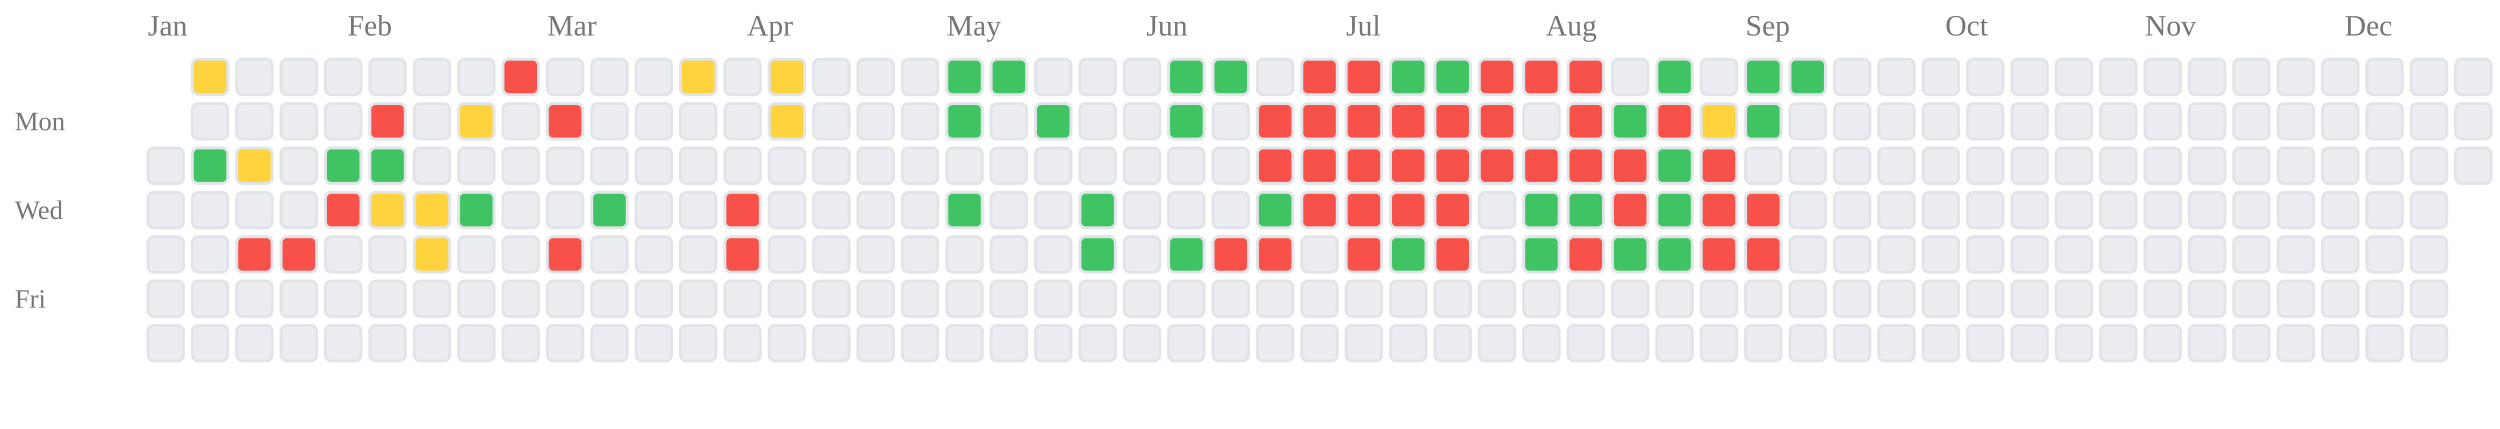
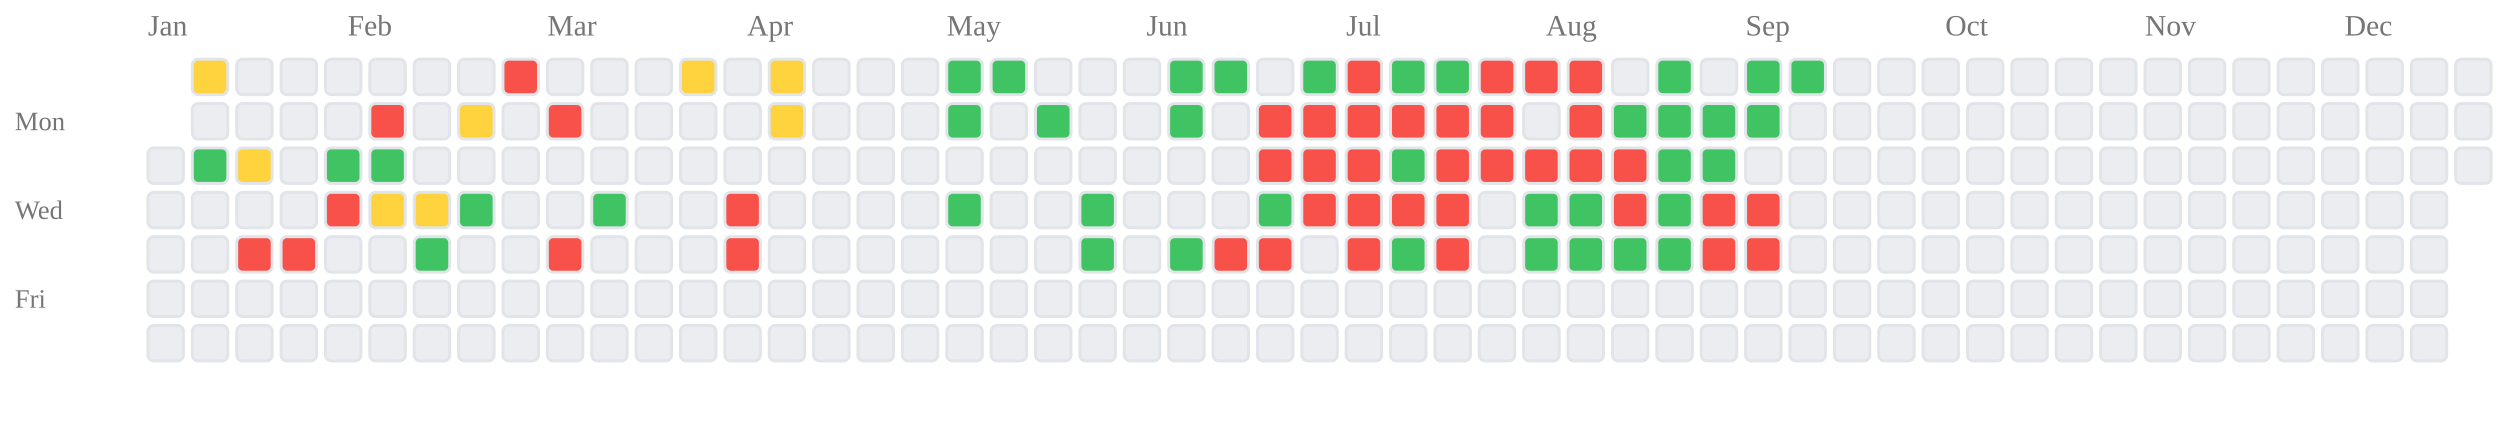
<svg xmlns="http://www.w3.org/2000/svg" width="845" height="145">
  <style>
        .month { font-size: 10px; fill: #767676; }
        .day { font-size: 9px; fill: #767676; }
        .cell { stroke: #e1e4e8; stroke-width: 1; }
        .cell-profit { fill: #40c463; }
        .cell-loss { fill: #f85149; }
        .cell-breakeven { fill: #ffd33d; }
        .cell-empty { fill: #ebedf0; }
    </style>
  <text x="50.0" y="12" class="month">Jan</text>
  <text x="117.5" y="12" class="month">Feb</text>
  <text x="185.0" y="12" class="month">Mar</text>
  <text x="252.5" y="12" class="month">Apr</text>
  <text x="320.0" y="12" class="month">May</text>
  <text x="387.5" y="12" class="month">Jun</text>
  <text x="455.0" y="12" class="month">Jul</text>
  <text x="522.5" y="12" class="month">Aug</text>
  <text x="590.0" y="12" class="month">Sep</text>
  <text x="657.5" y="12" class="month">Oct</text>
  <text x="725.0" y="12" class="month">Nov</text>
  <text x="792.5" y="12" class="month">Dec</text>
  <text x="5" y="44" class="day">Mon</text>
  <text x="5" y="74" class="day">Wed</text>
  <text x="5" y="104" class="day">Fri</text>
  <rect x="50" y="50" width="12" height="12" class="cell cell-empty" rx="2" ry="2" />
  <rect x="50" y="65" width="12" height="12" class="cell cell-empty" rx="2" ry="2" />
  <rect x="50" y="80" width="12" height="12" class="cell cell-empty" rx="2" ry="2" />
  <rect x="50" y="95" width="12" height="12" class="cell cell-empty" rx="2" ry="2" />
  <rect x="50" y="110" width="12" height="12" class="cell cell-empty" rx="2" ry="2" />
  <rect x="65" y="20" width="12" height="12" class="cell cell-breakeven" rx="2" ry="2" />
  <rect x="65" y="35" width="12" height="12" class="cell cell-empty" rx="2" ry="2" />
  <rect x="65" y="50" width="12" height="12" class="cell cell-profit" rx="2" ry="2" />
  <rect x="65" y="65" width="12" height="12" class="cell cell-empty" rx="2" ry="2" />
  <rect x="65" y="80" width="12" height="12" class="cell cell-empty" rx="2" ry="2" />
  <rect x="65" y="95" width="12" height="12" class="cell cell-empty" rx="2" ry="2" />
  <rect x="65" y="110" width="12" height="12" class="cell cell-empty" rx="2" ry="2" />
  <rect x="80" y="20" width="12" height="12" class="cell cell-empty" rx="2" ry="2" />
  <rect x="80" y="35" width="12" height="12" class="cell cell-empty" rx="2" ry="2" />
  <rect x="80" y="50" width="12" height="12" class="cell cell-breakeven" rx="2" ry="2" />
  <rect x="80" y="65" width="12" height="12" class="cell cell-empty" rx="2" ry="2" />
  <rect x="80" y="80" width="12" height="12" class="cell cell-loss" rx="2" ry="2" />
  <rect x="80" y="95" width="12" height="12" class="cell cell-empty" rx="2" ry="2" />
  <rect x="80" y="110" width="12" height="12" class="cell cell-empty" rx="2" ry="2" />
  <rect x="95" y="20" width="12" height="12" class="cell cell-empty" rx="2" ry="2" />
  <rect x="95" y="35" width="12" height="12" class="cell cell-empty" rx="2" ry="2" />
  <rect x="95" y="50" width="12" height="12" class="cell cell-empty" rx="2" ry="2" />
  <rect x="95" y="65" width="12" height="12" class="cell cell-empty" rx="2" ry="2" />
  <rect x="95" y="80" width="12" height="12" class="cell cell-loss" rx="2" ry="2" />
  <rect x="95" y="95" width="12" height="12" class="cell cell-empty" rx="2" ry="2" />
  <rect x="95" y="110" width="12" height="12" class="cell cell-empty" rx="2" ry="2" />
  <rect x="110" y="20" width="12" height="12" class="cell cell-empty" rx="2" ry="2" />
  <rect x="110" y="35" width="12" height="12" class="cell cell-empty" rx="2" ry="2" />
  <rect x="110" y="50" width="12" height="12" class="cell cell-profit" rx="2" ry="2" />
  <rect x="110" y="65" width="12" height="12" class="cell cell-loss" rx="2" ry="2" />
  <rect x="110" y="80" width="12" height="12" class="cell cell-empty" rx="2" ry="2" />
  <rect x="110" y="95" width="12" height="12" class="cell cell-empty" rx="2" ry="2" />
  <rect x="110" y="110" width="12" height="12" class="cell cell-empty" rx="2" ry="2" />
  <rect x="125" y="20" width="12" height="12" class="cell cell-empty" rx="2" ry="2" />
  <rect x="125" y="35" width="12" height="12" class="cell cell-loss" rx="2" ry="2" />
  <rect x="125" y="50" width="12" height="12" class="cell cell-profit" rx="2" ry="2" />
  <rect x="125" y="65" width="12" height="12" class="cell cell-breakeven" rx="2" ry="2" />
  <rect x="125" y="80" width="12" height="12" class="cell cell-empty" rx="2" ry="2" />
  <rect x="125" y="95" width="12" height="12" class="cell cell-empty" rx="2" ry="2" />
  <rect x="125" y="110" width="12" height="12" class="cell cell-empty" rx="2" ry="2" />
  <rect x="140" y="20" width="12" height="12" class="cell cell-empty" rx="2" ry="2" />
  <rect x="140" y="35" width="12" height="12" class="cell cell-empty" rx="2" ry="2" />
  <rect x="140" y="50" width="12" height="12" class="cell cell-empty" rx="2" ry="2" />
  <rect x="140" y="65" width="12" height="12" class="cell cell-breakeven" rx="2" ry="2" />
-   <rect x="140" y="80" width="12" height="12" class="cell cell-breakeven" rx="2" ry="2" />
+   <rect x="140" y="80" width="12" height="12" class="cell cell-profit" rx="2" ry="2" />
  <rect x="140" y="95" width="12" height="12" class="cell cell-empty" rx="2" ry="2" />
  <rect x="140" y="110" width="12" height="12" class="cell cell-empty" rx="2" ry="2" />
  <rect x="155" y="20" width="12" height="12" class="cell cell-empty" rx="2" ry="2" />
  <rect x="155" y="35" width="12" height="12" class="cell cell-breakeven" rx="2" ry="2" />
  <rect x="155" y="50" width="12" height="12" class="cell cell-empty" rx="2" ry="2" />
  <rect x="155" y="65" width="12" height="12" class="cell cell-profit" rx="2" ry="2" />
  <rect x="155" y="80" width="12" height="12" class="cell cell-empty" rx="2" ry="2" />
  <rect x="155" y="95" width="12" height="12" class="cell cell-empty" rx="2" ry="2" />
  <rect x="155" y="110" width="12" height="12" class="cell cell-empty" rx="2" ry="2" />
  <rect x="170" y="20" width="12" height="12" class="cell cell-loss" rx="2" ry="2" />
  <rect x="170" y="35" width="12" height="12" class="cell cell-empty" rx="2" ry="2" />
  <rect x="170" y="50" width="12" height="12" class="cell cell-empty" rx="2" ry="2" />
  <rect x="170" y="65" width="12" height="12" class="cell cell-empty" rx="2" ry="2" />
  <rect x="170" y="80" width="12" height="12" class="cell cell-empty" rx="2" ry="2" />
  <rect x="170" y="95" width="12" height="12" class="cell cell-empty" rx="2" ry="2" />
  <rect x="170" y="110" width="12" height="12" class="cell cell-empty" rx="2" ry="2" />
  <rect x="185" y="20" width="12" height="12" class="cell cell-empty" rx="2" ry="2" />
  <rect x="185" y="35" width="12" height="12" class="cell cell-loss" rx="2" ry="2" />
  <rect x="185" y="50" width="12" height="12" class="cell cell-empty" rx="2" ry="2" />
  <rect x="185" y="65" width="12" height="12" class="cell cell-empty" rx="2" ry="2" />
  <rect x="185" y="80" width="12" height="12" class="cell cell-loss" rx="2" ry="2" />
  <rect x="185" y="95" width="12" height="12" class="cell cell-empty" rx="2" ry="2" />
  <rect x="185" y="110" width="12" height="12" class="cell cell-empty" rx="2" ry="2" />
  <rect x="200" y="20" width="12" height="12" class="cell cell-empty" rx="2" ry="2" />
  <rect x="200" y="35" width="12" height="12" class="cell cell-empty" rx="2" ry="2" />
  <rect x="200" y="50" width="12" height="12" class="cell cell-empty" rx="2" ry="2" />
  <rect x="200" y="65" width="12" height="12" class="cell cell-profit" rx="2" ry="2" />
  <rect x="200" y="80" width="12" height="12" class="cell cell-empty" rx="2" ry="2" />
  <rect x="200" y="95" width="12" height="12" class="cell cell-empty" rx="2" ry="2" />
  <rect x="200" y="110" width="12" height="12" class="cell cell-empty" rx="2" ry="2" />
  <rect x="215" y="20" width="12" height="12" class="cell cell-empty" rx="2" ry="2" />
  <rect x="215" y="35" width="12" height="12" class="cell cell-empty" rx="2" ry="2" />
  <rect x="215" y="50" width="12" height="12" class="cell cell-empty" rx="2" ry="2" />
  <rect x="215" y="65" width="12" height="12" class="cell cell-empty" rx="2" ry="2" />
  <rect x="215" y="80" width="12" height="12" class="cell cell-empty" rx="2" ry="2" />
  <rect x="215" y="95" width="12" height="12" class="cell cell-empty" rx="2" ry="2" />
  <rect x="215" y="110" width="12" height="12" class="cell cell-empty" rx="2" ry="2" />
  <rect x="230" y="20" width="12" height="12" class="cell cell-breakeven" rx="2" ry="2" />
  <rect x="230" y="35" width="12" height="12" class="cell cell-empty" rx="2" ry="2" />
  <rect x="230" y="50" width="12" height="12" class="cell cell-empty" rx="2" ry="2" />
  <rect x="230" y="65" width="12" height="12" class="cell cell-empty" rx="2" ry="2" />
  <rect x="230" y="80" width="12" height="12" class="cell cell-empty" rx="2" ry="2" />
  <rect x="230" y="95" width="12" height="12" class="cell cell-empty" rx="2" ry="2" />
  <rect x="230" y="110" width="12" height="12" class="cell cell-empty" rx="2" ry="2" />
  <rect x="245" y="20" width="12" height="12" class="cell cell-empty" rx="2" ry="2" />
  <rect x="245" y="35" width="12" height="12" class="cell cell-empty" rx="2" ry="2" />
  <rect x="245" y="50" width="12" height="12" class="cell cell-empty" rx="2" ry="2" />
  <rect x="245" y="65" width="12" height="12" class="cell cell-loss" rx="2" ry="2" />
  <rect x="245" y="80" width="12" height="12" class="cell cell-loss" rx="2" ry="2" />
  <rect x="245" y="95" width="12" height="12" class="cell cell-empty" rx="2" ry="2" />
  <rect x="245" y="110" width="12" height="12" class="cell cell-empty" rx="2" ry="2" />
  <rect x="260" y="20" width="12" height="12" class="cell cell-breakeven" rx="2" ry="2" />
  <rect x="260" y="35" width="12" height="12" class="cell cell-breakeven" rx="2" ry="2" />
  <rect x="260" y="50" width="12" height="12" class="cell cell-empty" rx="2" ry="2" />
  <rect x="260" y="65" width="12" height="12" class="cell cell-empty" rx="2" ry="2" />
  <rect x="260" y="80" width="12" height="12" class="cell cell-empty" rx="2" ry="2" />
  <rect x="260" y="95" width="12" height="12" class="cell cell-empty" rx="2" ry="2" />
  <rect x="260" y="110" width="12" height="12" class="cell cell-empty" rx="2" ry="2" />
  <rect x="275" y="20" width="12" height="12" class="cell cell-empty" rx="2" ry="2" />
  <rect x="275" y="35" width="12" height="12" class="cell cell-empty" rx="2" ry="2" />
  <rect x="275" y="50" width="12" height="12" class="cell cell-empty" rx="2" ry="2" />
  <rect x="275" y="65" width="12" height="12" class="cell cell-empty" rx="2" ry="2" />
  <rect x="275" y="80" width="12" height="12" class="cell cell-empty" rx="2" ry="2" />
  <rect x="275" y="95" width="12" height="12" class="cell cell-empty" rx="2" ry="2" />
  <rect x="275" y="110" width="12" height="12" class="cell cell-empty" rx="2" ry="2" />
  <rect x="290" y="20" width="12" height="12" class="cell cell-empty" rx="2" ry="2" />
  <rect x="290" y="35" width="12" height="12" class="cell cell-empty" rx="2" ry="2" />
  <rect x="290" y="50" width="12" height="12" class="cell cell-empty" rx="2" ry="2" />
  <rect x="290" y="65" width="12" height="12" class="cell cell-empty" rx="2" ry="2" />
  <rect x="290" y="80" width="12" height="12" class="cell cell-empty" rx="2" ry="2" />
  <rect x="290" y="95" width="12" height="12" class="cell cell-empty" rx="2" ry="2" />
  <rect x="290" y="110" width="12" height="12" class="cell cell-empty" rx="2" ry="2" />
  <rect x="305" y="20" width="12" height="12" class="cell cell-empty" rx="2" ry="2" />
  <rect x="305" y="35" width="12" height="12" class="cell cell-empty" rx="2" ry="2" />
  <rect x="305" y="50" width="12" height="12" class="cell cell-empty" rx="2" ry="2" />
  <rect x="305" y="65" width="12" height="12" class="cell cell-empty" rx="2" ry="2" />
  <rect x="305" y="80" width="12" height="12" class="cell cell-empty" rx="2" ry="2" />
  <rect x="305" y="95" width="12" height="12" class="cell cell-empty" rx="2" ry="2" />
  <rect x="305" y="110" width="12" height="12" class="cell cell-empty" rx="2" ry="2" />
  <rect x="320" y="20" width="12" height="12" class="cell cell-profit" rx="2" ry="2" />
  <rect x="320" y="35" width="12" height="12" class="cell cell-profit" rx="2" ry="2" />
  <rect x="320" y="50" width="12" height="12" class="cell cell-empty" rx="2" ry="2" />
  <rect x="320" y="65" width="12" height="12" class="cell cell-profit" rx="2" ry="2" />
  <rect x="320" y="80" width="12" height="12" class="cell cell-empty" rx="2" ry="2" />
  <rect x="320" y="95" width="12" height="12" class="cell cell-empty" rx="2" ry="2" />
  <rect x="320" y="110" width="12" height="12" class="cell cell-empty" rx="2" ry="2" />
  <rect x="335" y="20" width="12" height="12" class="cell cell-profit" rx="2" ry="2" />
  <rect x="335" y="35" width="12" height="12" class="cell cell-empty" rx="2" ry="2" />
  <rect x="335" y="50" width="12" height="12" class="cell cell-empty" rx="2" ry="2" />
  <rect x="335" y="65" width="12" height="12" class="cell cell-empty" rx="2" ry="2" />
  <rect x="335" y="80" width="12" height="12" class="cell cell-empty" rx="2" ry="2" />
  <rect x="335" y="95" width="12" height="12" class="cell cell-empty" rx="2" ry="2" />
  <rect x="335" y="110" width="12" height="12" class="cell cell-empty" rx="2" ry="2" />
  <rect x="350" y="20" width="12" height="12" class="cell cell-empty" rx="2" ry="2" />
  <rect x="350" y="35" width="12" height="12" class="cell cell-profit" rx="2" ry="2" />
  <rect x="350" y="50" width="12" height="12" class="cell cell-empty" rx="2" ry="2" />
  <rect x="350" y="65" width="12" height="12" class="cell cell-empty" rx="2" ry="2" />
  <rect x="350" y="80" width="12" height="12" class="cell cell-empty" rx="2" ry="2" />
  <rect x="350" y="95" width="12" height="12" class="cell cell-empty" rx="2" ry="2" />
  <rect x="350" y="110" width="12" height="12" class="cell cell-empty" rx="2" ry="2" />
  <rect x="365" y="20" width="12" height="12" class="cell cell-empty" rx="2" ry="2" />
  <rect x="365" y="35" width="12" height="12" class="cell cell-empty" rx="2" ry="2" />
  <rect x="365" y="50" width="12" height="12" class="cell cell-empty" rx="2" ry="2" />
  <rect x="365" y="65" width="12" height="12" class="cell cell-profit" rx="2" ry="2" />
  <rect x="365" y="80" width="12" height="12" class="cell cell-profit" rx="2" ry="2" />
  <rect x="365" y="95" width="12" height="12" class="cell cell-empty" rx="2" ry="2" />
  <rect x="365" y="110" width="12" height="12" class="cell cell-empty" rx="2" ry="2" />
  <rect x="380" y="20" width="12" height="12" class="cell cell-empty" rx="2" ry="2" />
  <rect x="380" y="35" width="12" height="12" class="cell cell-empty" rx="2" ry="2" />
  <rect x="380" y="50" width="12" height="12" class="cell cell-empty" rx="2" ry="2" />
  <rect x="380" y="65" width="12" height="12" class="cell cell-empty" rx="2" ry="2" />
  <rect x="380" y="80" width="12" height="12" class="cell cell-empty" rx="2" ry="2" />
  <rect x="380" y="95" width="12" height="12" class="cell cell-empty" rx="2" ry="2" />
  <rect x="380" y="110" width="12" height="12" class="cell cell-empty" rx="2" ry="2" />
  <rect x="395" y="20" width="12" height="12" class="cell cell-profit" rx="2" ry="2" />
  <rect x="395" y="35" width="12" height="12" class="cell cell-profit" rx="2" ry="2" />
  <rect x="395" y="50" width="12" height="12" class="cell cell-empty" rx="2" ry="2" />
  <rect x="395" y="65" width="12" height="12" class="cell cell-empty" rx="2" ry="2" />
  <rect x="395" y="80" width="12" height="12" class="cell cell-profit" rx="2" ry="2" />
  <rect x="395" y="95" width="12" height="12" class="cell cell-empty" rx="2" ry="2" />
  <rect x="395" y="110" width="12" height="12" class="cell cell-empty" rx="2" ry="2" />
  <rect x="410" y="20" width="12" height="12" class="cell cell-profit" rx="2" ry="2" />
  <rect x="410" y="35" width="12" height="12" class="cell cell-empty" rx="2" ry="2" />
  <rect x="410" y="50" width="12" height="12" class="cell cell-empty" rx="2" ry="2" />
  <rect x="410" y="65" width="12" height="12" class="cell cell-empty" rx="2" ry="2" />
  <rect x="410" y="80" width="12" height="12" class="cell cell-loss" rx="2" ry="2" />
  <rect x="410" y="95" width="12" height="12" class="cell cell-empty" rx="2" ry="2" />
  <rect x="410" y="110" width="12" height="12" class="cell cell-empty" rx="2" ry="2" />
  <rect x="425" y="20" width="12" height="12" class="cell cell-empty" rx="2" ry="2" />
  <rect x="425" y="35" width="12" height="12" class="cell cell-loss" rx="2" ry="2" />
  <rect x="425" y="50" width="12" height="12" class="cell cell-loss" rx="2" ry="2" />
  <rect x="425" y="65" width="12" height="12" class="cell cell-profit" rx="2" ry="2" />
  <rect x="425" y="80" width="12" height="12" class="cell cell-loss" rx="2" ry="2" />
  <rect x="425" y="95" width="12" height="12" class="cell cell-empty" rx="2" ry="2" />
  <rect x="425" y="110" width="12" height="12" class="cell cell-empty" rx="2" ry="2" />
-   <rect x="440" y="20" width="12" height="12" class="cell cell-loss" rx="2" ry="2" />
+   <rect x="440" y="20" width="12" height="12" class="cell cell-profit" rx="2" ry="2" />
  <rect x="440" y="35" width="12" height="12" class="cell cell-loss" rx="2" ry="2" />
  <rect x="440" y="50" width="12" height="12" class="cell cell-loss" rx="2" ry="2" />
  <rect x="440" y="65" width="12" height="12" class="cell cell-loss" rx="2" ry="2" />
  <rect x="440" y="80" width="12" height="12" class="cell cell-empty" rx="2" ry="2" />
  <rect x="440" y="95" width="12" height="12" class="cell cell-empty" rx="2" ry="2" />
  <rect x="440" y="110" width="12" height="12" class="cell cell-empty" rx="2" ry="2" />
  <rect x="455" y="20" width="12" height="12" class="cell cell-loss" rx="2" ry="2" />
  <rect x="455" y="35" width="12" height="12" class="cell cell-loss" rx="2" ry="2" />
  <rect x="455" y="50" width="12" height="12" class="cell cell-loss" rx="2" ry="2" />
  <rect x="455" y="65" width="12" height="12" class="cell cell-loss" rx="2" ry="2" />
  <rect x="455" y="80" width="12" height="12" class="cell cell-loss" rx="2" ry="2" />
  <rect x="455" y="95" width="12" height="12" class="cell cell-empty" rx="2" ry="2" />
  <rect x="455" y="110" width="12" height="12" class="cell cell-empty" rx="2" ry="2" />
  <rect x="470" y="20" width="12" height="12" class="cell cell-profit" rx="2" ry="2" />
  <rect x="470" y="35" width="12" height="12" class="cell cell-loss" rx="2" ry="2" />
-   <rect x="470" y="50" width="12" height="12" class="cell cell-loss" rx="2" ry="2" />
+   <rect x="470" y="50" width="12" height="12" class="cell cell-profit" rx="2" ry="2" />
  <rect x="470" y="65" width="12" height="12" class="cell cell-loss" rx="2" ry="2" />
  <rect x="470" y="80" width="12" height="12" class="cell cell-profit" rx="2" ry="2" />
  <rect x="470" y="95" width="12" height="12" class="cell cell-empty" rx="2" ry="2" />
  <rect x="470" y="110" width="12" height="12" class="cell cell-empty" rx="2" ry="2" />
  <rect x="485" y="20" width="12" height="12" class="cell cell-profit" rx="2" ry="2" />
  <rect x="485" y="35" width="12" height="12" class="cell cell-loss" rx="2" ry="2" />
  <rect x="485" y="50" width="12" height="12" class="cell cell-loss" rx="2" ry="2" />
  <rect x="485" y="65" width="12" height="12" class="cell cell-loss" rx="2" ry="2" />
  <rect x="485" y="80" width="12" height="12" class="cell cell-loss" rx="2" ry="2" />
  <rect x="485" y="95" width="12" height="12" class="cell cell-empty" rx="2" ry="2" />
  <rect x="485" y="110" width="12" height="12" class="cell cell-empty" rx="2" ry="2" />
  <rect x="500" y="20" width="12" height="12" class="cell cell-loss" rx="2" ry="2" />
  <rect x="500" y="35" width="12" height="12" class="cell cell-loss" rx="2" ry="2" />
  <rect x="500" y="50" width="12" height="12" class="cell cell-loss" rx="2" ry="2" />
  <rect x="500" y="65" width="12" height="12" class="cell cell-empty" rx="2" ry="2" />
  <rect x="500" y="80" width="12" height="12" class="cell cell-empty" rx="2" ry="2" />
  <rect x="500" y="95" width="12" height="12" class="cell cell-empty" rx="2" ry="2" />
  <rect x="500" y="110" width="12" height="12" class="cell cell-empty" rx="2" ry="2" />
  <rect x="515" y="20" width="12" height="12" class="cell cell-loss" rx="2" ry="2" />
  <rect x="515" y="35" width="12" height="12" class="cell cell-empty" rx="2" ry="2" />
  <rect x="515" y="50" width="12" height="12" class="cell cell-loss" rx="2" ry="2" />
  <rect x="515" y="65" width="12" height="12" class="cell cell-profit" rx="2" ry="2" />
  <rect x="515" y="80" width="12" height="12" class="cell cell-profit" rx="2" ry="2" />
  <rect x="515" y="95" width="12" height="12" class="cell cell-empty" rx="2" ry="2" />
  <rect x="515" y="110" width="12" height="12" class="cell cell-empty" rx="2" ry="2" />
  <rect x="530" y="20" width="12" height="12" class="cell cell-loss" rx="2" ry="2" />
  <rect x="530" y="35" width="12" height="12" class="cell cell-loss" rx="2" ry="2" />
  <rect x="530" y="50" width="12" height="12" class="cell cell-loss" rx="2" ry="2" />
  <rect x="530" y="65" width="12" height="12" class="cell cell-profit" rx="2" ry="2" />
-   <rect x="530" y="80" width="12" height="12" class="cell cell-loss" rx="2" ry="2" />
+   <rect x="530" y="80" width="12" height="12" class="cell cell-profit" rx="2" ry="2" />
  <rect x="530" y="95" width="12" height="12" class="cell cell-empty" rx="2" ry="2" />
  <rect x="530" y="110" width="12" height="12" class="cell cell-empty" rx="2" ry="2" />
  <rect x="545" y="20" width="12" height="12" class="cell cell-empty" rx="2" ry="2" />
  <rect x="545" y="35" width="12" height="12" class="cell cell-profit" rx="2" ry="2" />
  <rect x="545" y="50" width="12" height="12" class="cell cell-loss" rx="2" ry="2" />
  <rect x="545" y="65" width="12" height="12" class="cell cell-loss" rx="2" ry="2" />
  <rect x="545" y="80" width="12" height="12" class="cell cell-profit" rx="2" ry="2" />
  <rect x="545" y="95" width="12" height="12" class="cell cell-empty" rx="2" ry="2" />
  <rect x="545" y="110" width="12" height="12" class="cell cell-empty" rx="2" ry="2" />
  <rect x="560" y="20" width="12" height="12" class="cell cell-profit" rx="2" ry="2" />
-   <rect x="560" y="35" width="12" height="12" class="cell cell-loss" rx="2" ry="2" />
+   <rect x="560" y="35" width="12" height="12" class="cell cell-profit" rx="2" ry="2" />
  <rect x="560" y="50" width="12" height="12" class="cell cell-profit" rx="2" ry="2" />
  <rect x="560" y="65" width="12" height="12" class="cell cell-profit" rx="2" ry="2" />
  <rect x="560" y="80" width="12" height="12" class="cell cell-profit" rx="2" ry="2" />
  <rect x="560" y="95" width="12" height="12" class="cell cell-empty" rx="2" ry="2" />
  <rect x="560" y="110" width="12" height="12" class="cell cell-empty" rx="2" ry="2" />
  <rect x="575" y="20" width="12" height="12" class="cell cell-empty" rx="2" ry="2" />
-   <rect x="575" y="35" width="12" height="12" class="cell cell-breakeven" rx="2" ry="2" />
-   <rect x="575" y="50" width="12" height="12" class="cell cell-loss" rx="2" ry="2" />
+   <rect x="575" y="35" width="12" height="12" class="cell cell-profit" rx="2" ry="2" />
+   <rect x="575" y="50" width="12" height="12" class="cell cell-profit" rx="2" ry="2" />
  <rect x="575" y="65" width="12" height="12" class="cell cell-loss" rx="2" ry="2" />
  <rect x="575" y="80" width="12" height="12" class="cell cell-loss" rx="2" ry="2" />
  <rect x="575" y="95" width="12" height="12" class="cell cell-empty" rx="2" ry="2" />
  <rect x="575" y="110" width="12" height="12" class="cell cell-empty" rx="2" ry="2" />
  <rect x="590" y="20" width="12" height="12" class="cell cell-profit" rx="2" ry="2" />
  <rect x="590" y="35" width="12" height="12" class="cell cell-profit" rx="2" ry="2" />
  <rect x="590" y="50" width="12" height="12" class="cell cell-empty" rx="2" ry="2" />
  <rect x="590" y="65" width="12" height="12" class="cell cell-loss" rx="2" ry="2" />
  <rect x="590" y="80" width="12" height="12" class="cell cell-loss" rx="2" ry="2" />
  <rect x="590" y="95" width="12" height="12" class="cell cell-empty" rx="2" ry="2" />
  <rect x="590" y="110" width="12" height="12" class="cell cell-empty" rx="2" ry="2" />
  <rect x="605" y="20" width="12" height="12" class="cell cell-profit" rx="2" ry="2" />
  <rect x="605" y="35" width="12" height="12" class="cell cell-empty" rx="2" ry="2" />
  <rect x="605" y="50" width="12" height="12" class="cell cell-empty" rx="2" ry="2" />
  <rect x="605" y="65" width="12" height="12" class="cell cell-empty" rx="2" ry="2" />
  <rect x="605" y="80" width="12" height="12" class="cell cell-empty" rx="2" ry="2" />
  <rect x="605" y="95" width="12" height="12" class="cell cell-empty" rx="2" ry="2" />
  <rect x="605" y="110" width="12" height="12" class="cell cell-empty" rx="2" ry="2" />
  <rect x="620" y="20" width="12" height="12" class="cell cell-empty" rx="2" ry="2" />
  <rect x="620" y="35" width="12" height="12" class="cell cell-empty" rx="2" ry="2" />
  <rect x="620" y="50" width="12" height="12" class="cell cell-empty" rx="2" ry="2" />
  <rect x="620" y="65" width="12" height="12" class="cell cell-empty" rx="2" ry="2" />
  <rect x="620" y="80" width="12" height="12" class="cell cell-empty" rx="2" ry="2" />
  <rect x="620" y="95" width="12" height="12" class="cell cell-empty" rx="2" ry="2" />
  <rect x="620" y="110" width="12" height="12" class="cell cell-empty" rx="2" ry="2" />
  <rect x="635" y="20" width="12" height="12" class="cell cell-empty" rx="2" ry="2" />
  <rect x="635" y="35" width="12" height="12" class="cell cell-empty" rx="2" ry="2" />
  <rect x="635" y="50" width="12" height="12" class="cell cell-empty" rx="2" ry="2" />
  <rect x="635" y="65" width="12" height="12" class="cell cell-empty" rx="2" ry="2" />
  <rect x="635" y="80" width="12" height="12" class="cell cell-empty" rx="2" ry="2" />
  <rect x="635" y="95" width="12" height="12" class="cell cell-empty" rx="2" ry="2" />
  <rect x="635" y="110" width="12" height="12" class="cell cell-empty" rx="2" ry="2" />
  <rect x="650" y="20" width="12" height="12" class="cell cell-empty" rx="2" ry="2" />
  <rect x="650" y="35" width="12" height="12" class="cell cell-empty" rx="2" ry="2" />
  <rect x="650" y="50" width="12" height="12" class="cell cell-empty" rx="2" ry="2" />
  <rect x="650" y="65" width="12" height="12" class="cell cell-empty" rx="2" ry="2" />
  <rect x="650" y="80" width="12" height="12" class="cell cell-empty" rx="2" ry="2" />
  <rect x="650" y="95" width="12" height="12" class="cell cell-empty" rx="2" ry="2" />
  <rect x="650" y="110" width="12" height="12" class="cell cell-empty" rx="2" ry="2" />
  <rect x="665" y="20" width="12" height="12" class="cell cell-empty" rx="2" ry="2" />
  <rect x="665" y="35" width="12" height="12" class="cell cell-empty" rx="2" ry="2" />
  <rect x="665" y="50" width="12" height="12" class="cell cell-empty" rx="2" ry="2" />
  <rect x="665" y="65" width="12" height="12" class="cell cell-empty" rx="2" ry="2" />
  <rect x="665" y="80" width="12" height="12" class="cell cell-empty" rx="2" ry="2" />
  <rect x="665" y="95" width="12" height="12" class="cell cell-empty" rx="2" ry="2" />
  <rect x="665" y="110" width="12" height="12" class="cell cell-empty" rx="2" ry="2" />
  <rect x="680" y="20" width="12" height="12" class="cell cell-empty" rx="2" ry="2" />
  <rect x="680" y="35" width="12" height="12" class="cell cell-empty" rx="2" ry="2" />
  <rect x="680" y="50" width="12" height="12" class="cell cell-empty" rx="2" ry="2" />
  <rect x="680" y="65" width="12" height="12" class="cell cell-empty" rx="2" ry="2" />
  <rect x="680" y="80" width="12" height="12" class="cell cell-empty" rx="2" ry="2" />
  <rect x="680" y="95" width="12" height="12" class="cell cell-empty" rx="2" ry="2" />
  <rect x="680" y="110" width="12" height="12" class="cell cell-empty" rx="2" ry="2" />
  <rect x="695" y="20" width="12" height="12" class="cell cell-empty" rx="2" ry="2" />
  <rect x="695" y="35" width="12" height="12" class="cell cell-empty" rx="2" ry="2" />
  <rect x="695" y="50" width="12" height="12" class="cell cell-empty" rx="2" ry="2" />
  <rect x="695" y="65" width="12" height="12" class="cell cell-empty" rx="2" ry="2" />
  <rect x="695" y="80" width="12" height="12" class="cell cell-empty" rx="2" ry="2" />
  <rect x="695" y="95" width="12" height="12" class="cell cell-empty" rx="2" ry="2" />
  <rect x="695" y="110" width="12" height="12" class="cell cell-empty" rx="2" ry="2" />
  <rect x="710" y="20" width="12" height="12" class="cell cell-empty" rx="2" ry="2" />
  <rect x="710" y="35" width="12" height="12" class="cell cell-empty" rx="2" ry="2" />
  <rect x="710" y="50" width="12" height="12" class="cell cell-empty" rx="2" ry="2" />
  <rect x="710" y="65" width="12" height="12" class="cell cell-empty" rx="2" ry="2" />
  <rect x="710" y="80" width="12" height="12" class="cell cell-empty" rx="2" ry="2" />
  <rect x="710" y="95" width="12" height="12" class="cell cell-empty" rx="2" ry="2" />
  <rect x="710" y="110" width="12" height="12" class="cell cell-empty" rx="2" ry="2" />
  <rect x="725" y="20" width="12" height="12" class="cell cell-empty" rx="2" ry="2" />
  <rect x="725" y="35" width="12" height="12" class="cell cell-empty" rx="2" ry="2" />
  <rect x="725" y="50" width="12" height="12" class="cell cell-empty" rx="2" ry="2" />
  <rect x="725" y="65" width="12" height="12" class="cell cell-empty" rx="2" ry="2" />
  <rect x="725" y="80" width="12" height="12" class="cell cell-empty" rx="2" ry="2" />
  <rect x="725" y="95" width="12" height="12" class="cell cell-empty" rx="2" ry="2" />
  <rect x="725" y="110" width="12" height="12" class="cell cell-empty" rx="2" ry="2" />
  <rect x="740" y="20" width="12" height="12" class="cell cell-empty" rx="2" ry="2" />
  <rect x="740" y="35" width="12" height="12" class="cell cell-empty" rx="2" ry="2" />
  <rect x="740" y="50" width="12" height="12" class="cell cell-empty" rx="2" ry="2" />
  <rect x="740" y="65" width="12" height="12" class="cell cell-empty" rx="2" ry="2" />
  <rect x="740" y="80" width="12" height="12" class="cell cell-empty" rx="2" ry="2" />
  <rect x="740" y="95" width="12" height="12" class="cell cell-empty" rx="2" ry="2" />
  <rect x="740" y="110" width="12" height="12" class="cell cell-empty" rx="2" ry="2" />
  <rect x="755" y="20" width="12" height="12" class="cell cell-empty" rx="2" ry="2" />
  <rect x="755" y="35" width="12" height="12" class="cell cell-empty" rx="2" ry="2" />
  <rect x="755" y="50" width="12" height="12" class="cell cell-empty" rx="2" ry="2" />
  <rect x="755" y="65" width="12" height="12" class="cell cell-empty" rx="2" ry="2" />
  <rect x="755" y="80" width="12" height="12" class="cell cell-empty" rx="2" ry="2" />
  <rect x="755" y="95" width="12" height="12" class="cell cell-empty" rx="2" ry="2" />
  <rect x="755" y="110" width="12" height="12" class="cell cell-empty" rx="2" ry="2" />
  <rect x="770" y="20" width="12" height="12" class="cell cell-empty" rx="2" ry="2" />
  <rect x="770" y="35" width="12" height="12" class="cell cell-empty" rx="2" ry="2" />
  <rect x="770" y="50" width="12" height="12" class="cell cell-empty" rx="2" ry="2" />
  <rect x="770" y="65" width="12" height="12" class="cell cell-empty" rx="2" ry="2" />
  <rect x="770" y="80" width="12" height="12" class="cell cell-empty" rx="2" ry="2" />
  <rect x="770" y="95" width="12" height="12" class="cell cell-empty" rx="2" ry="2" />
  <rect x="770" y="110" width="12" height="12" class="cell cell-empty" rx="2" ry="2" />
  <rect x="785" y="20" width="12" height="12" class="cell cell-empty" rx="2" ry="2" />
  <rect x="785" y="35" width="12" height="12" class="cell cell-empty" rx="2" ry="2" />
  <rect x="785" y="50" width="12" height="12" class="cell cell-empty" rx="2" ry="2" />
  <rect x="785" y="65" width="12" height="12" class="cell cell-empty" rx="2" ry="2" />
  <rect x="785" y="80" width="12" height="12" class="cell cell-empty" rx="2" ry="2" />
  <rect x="785" y="95" width="12" height="12" class="cell cell-empty" rx="2" ry="2" />
  <rect x="785" y="110" width="12" height="12" class="cell cell-empty" rx="2" ry="2" />
  <rect x="800" y="20" width="12" height="12" class="cell cell-empty" rx="2" ry="2" />
  <rect x="800" y="35" width="12" height="12" class="cell cell-empty" rx="2" ry="2" />
  <rect x="800" y="50" width="12" height="12" class="cell cell-empty" rx="2" ry="2" />
  <rect x="800" y="65" width="12" height="12" class="cell cell-empty" rx="2" ry="2" />
  <rect x="800" y="80" width="12" height="12" class="cell cell-empty" rx="2" ry="2" />
  <rect x="800" y="95" width="12" height="12" class="cell cell-empty" rx="2" ry="2" />
  <rect x="800" y="110" width="12" height="12" class="cell cell-empty" rx="2" ry="2" />
  <rect x="815" y="20" width="12" height="12" class="cell cell-empty" rx="2" ry="2" />
  <rect x="815" y="35" width="12" height="12" class="cell cell-empty" rx="2" ry="2" />
  <rect x="815" y="50" width="12" height="12" class="cell cell-empty" rx="2" ry="2" />
  <rect x="815" y="65" width="12" height="12" class="cell cell-empty" rx="2" ry="2" />
  <rect x="815" y="80" width="12" height="12" class="cell cell-empty" rx="2" ry="2" />
  <rect x="815" y="95" width="12" height="12" class="cell cell-empty" rx="2" ry="2" />
  <rect x="815" y="110" width="12" height="12" class="cell cell-empty" rx="2" ry="2" />
  <rect x="830" y="20" width="12" height="12" class="cell cell-empty" rx="2" ry="2" />
  <rect x="830" y="35" width="12" height="12" class="cell cell-empty" rx="2" ry="2" />
  <rect x="830" y="50" width="12" height="12" class="cell cell-empty" rx="2" ry="2" />
</svg>
